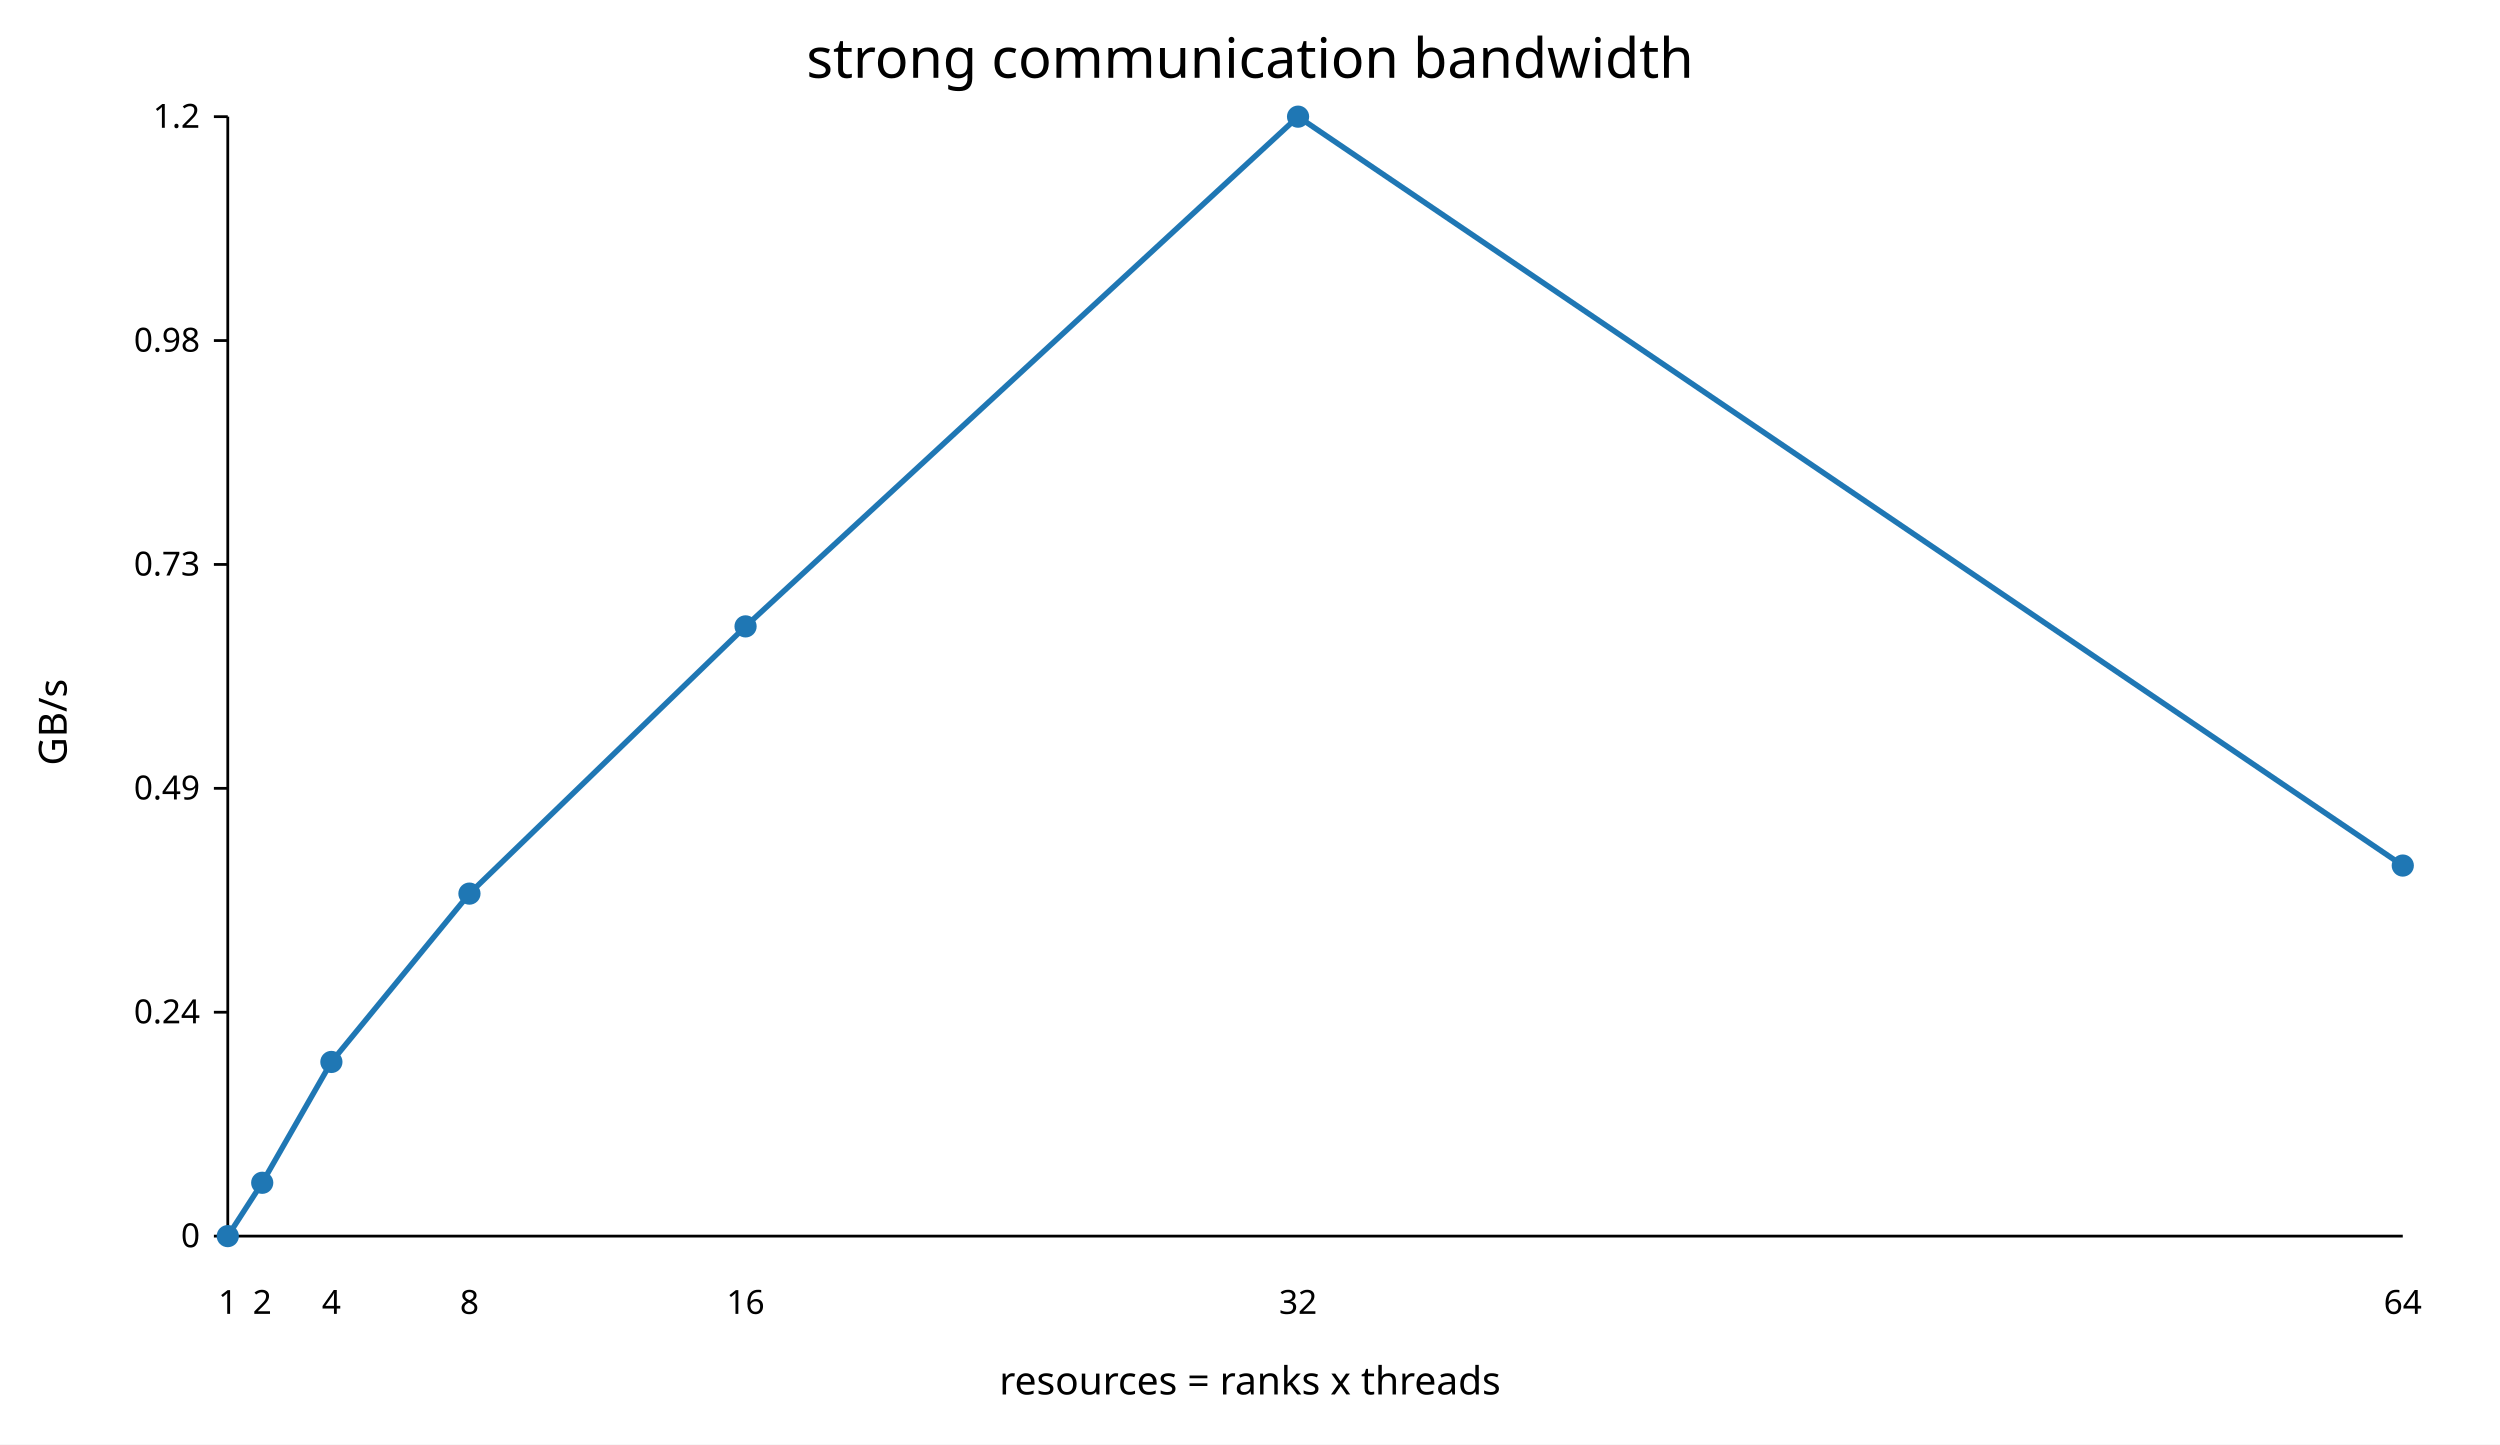
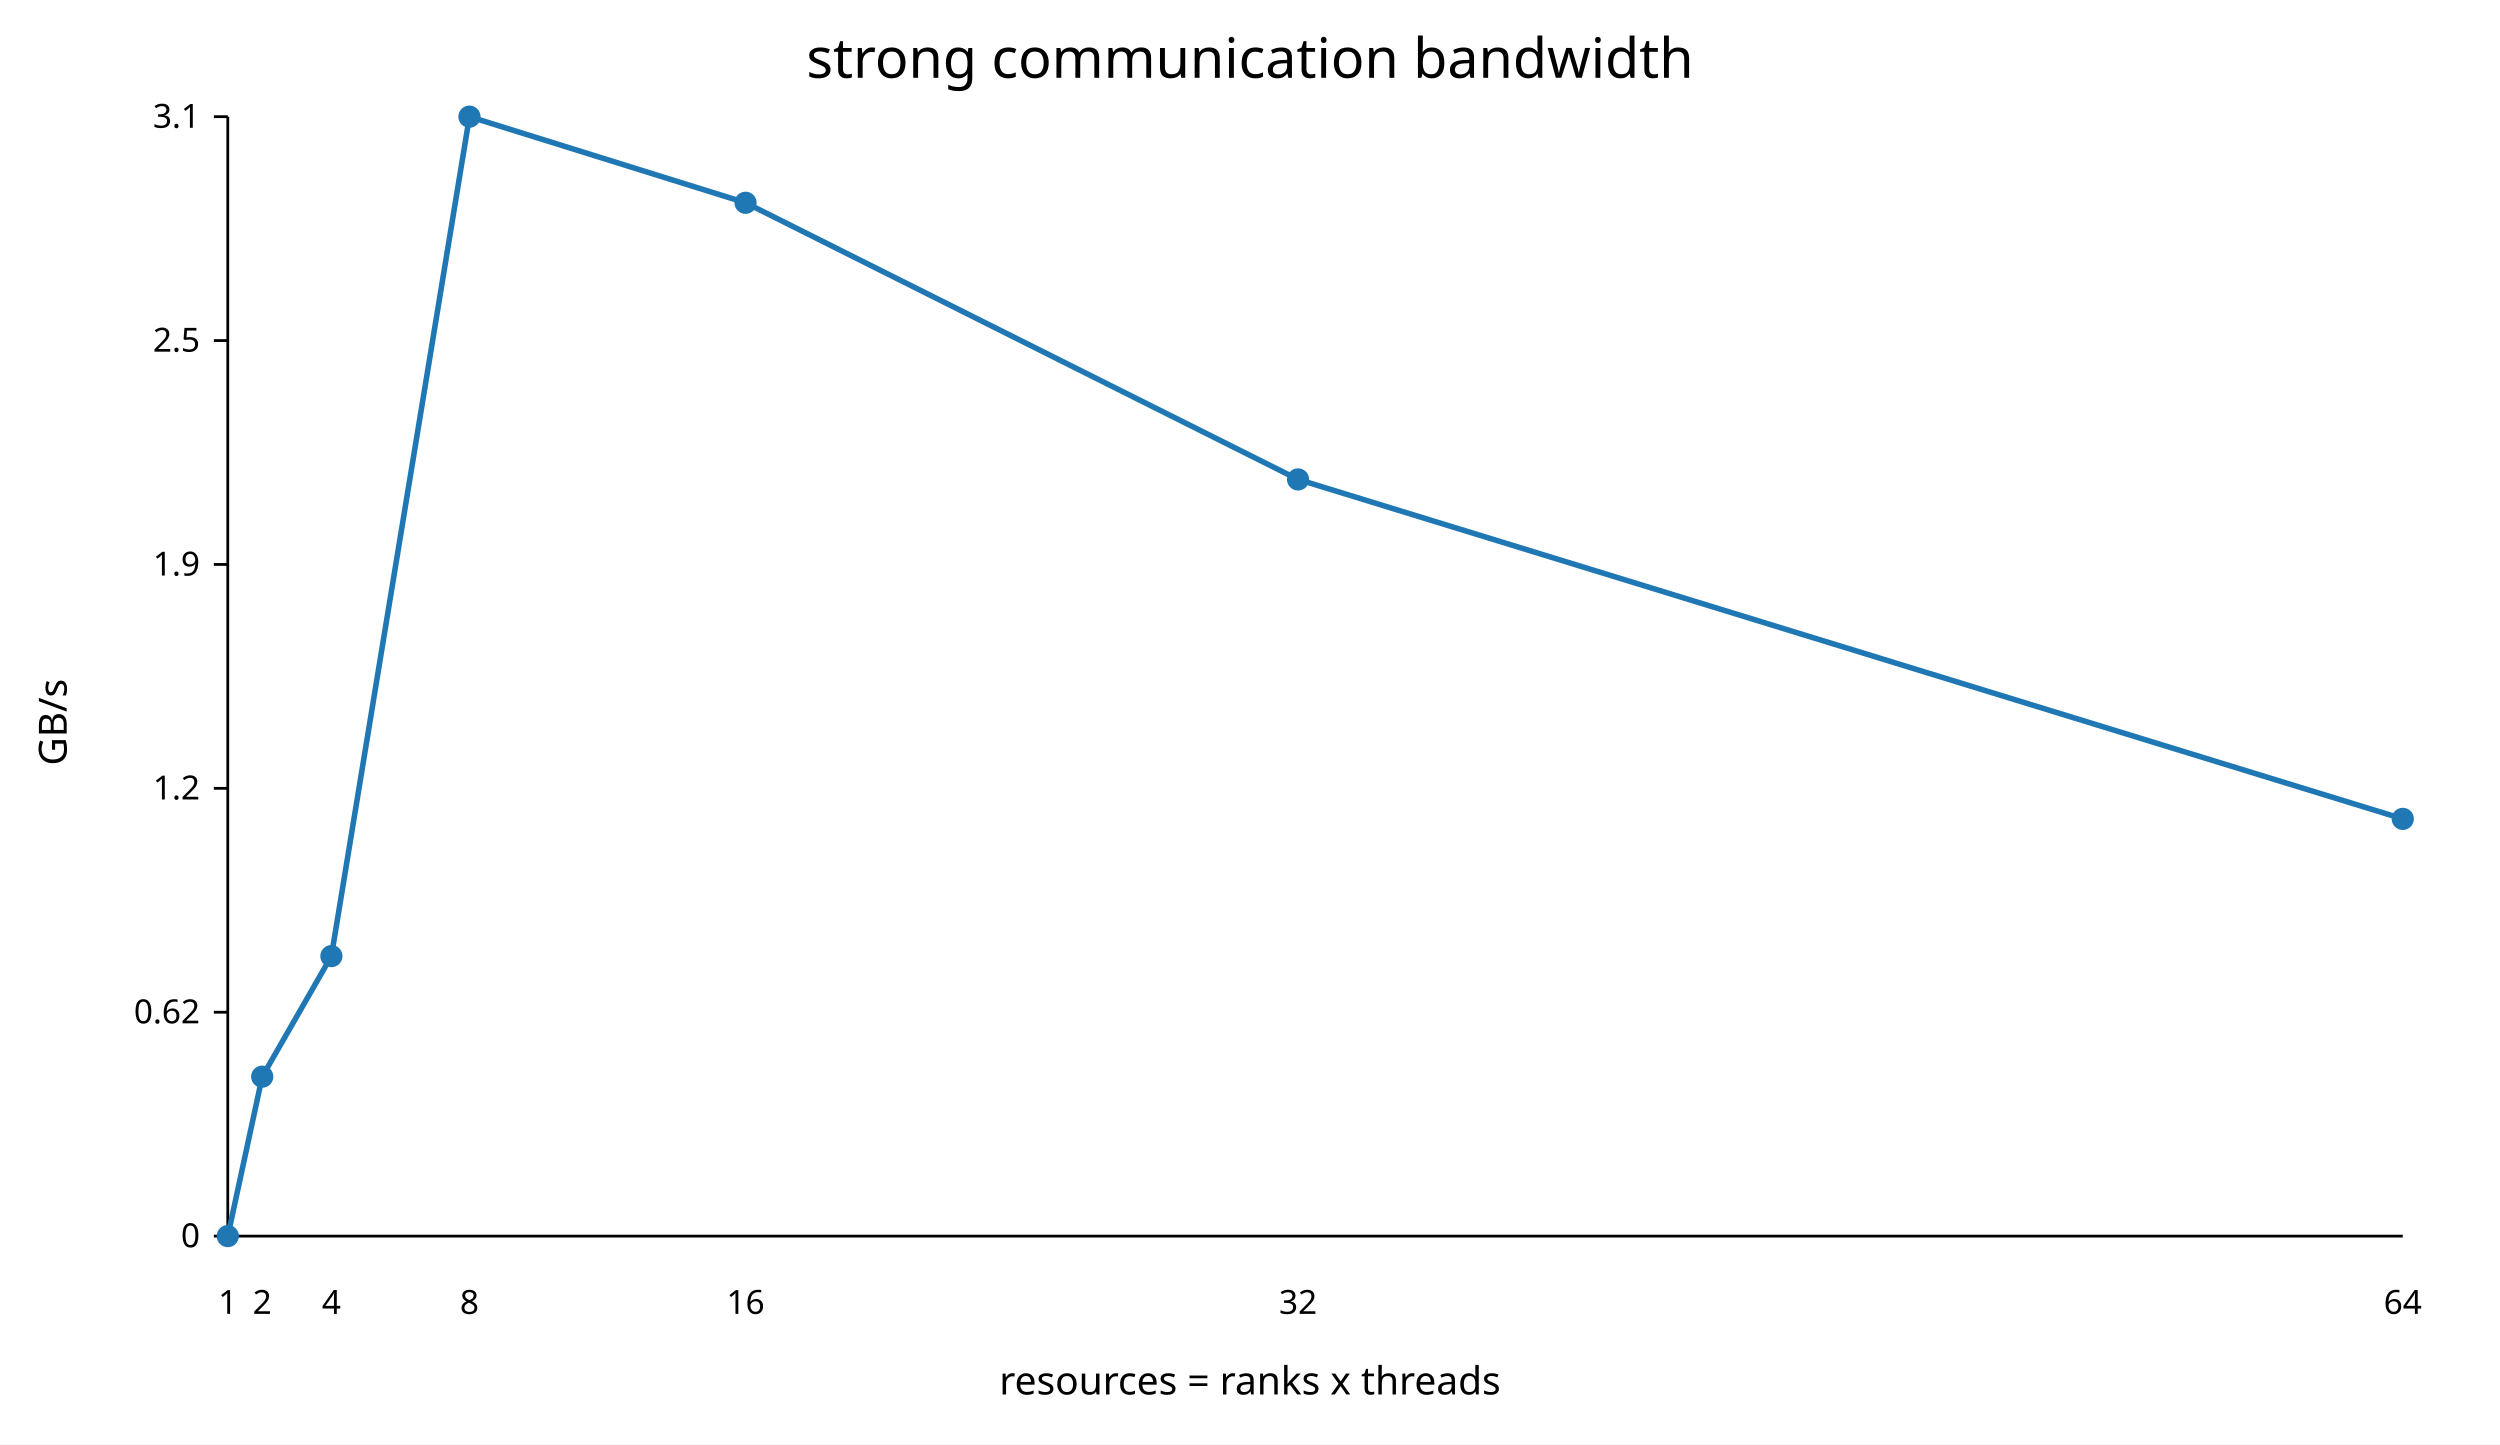
<svg xmlns="http://www.w3.org/2000/svg" width="900" height="520" viewBox="0 0 900 520">
  <rect width="100%" height="100%" fill="white" />
  <text x="450.0" y="28" text-anchor="middle" font-family="sans-serif" font-size="20">strong communication bandwidth</text>
  <line x1="82" y1="445" x2="865" y2="445" stroke="black" />
  <line x1="82" y1="42" x2="82" y2="445" stroke="black" />
  <text x="450.0" y="502" text-anchor="middle" font-family="sans-serif" font-size="14">resources = ranks x threads</text>
  <text transform="translate(24,260.0) rotate(-90)" text-anchor="middle" font-family="sans-serif" font-size="14">GB/s</text>
  <text x="82.0" y="473" text-anchor="middle" font-family="sans-serif" font-size="12">1</text>
  <text x="94.4" y="473" text-anchor="middle" font-family="sans-serif" font-size="12">2</text>
  <text x="119.3" y="473" text-anchor="middle" font-family="sans-serif" font-size="12">4</text>
  <text x="169.0" y="473" text-anchor="middle" font-family="sans-serif" font-size="12">8</text>
  <text x="268.4" y="473" text-anchor="middle" font-family="sans-serif" font-size="12">16</text>
  <text x="467.3" y="473" text-anchor="middle" font-family="sans-serif" font-size="12">32</text>
  <text x="865.0" y="473" text-anchor="middle" font-family="sans-serif" font-size="12">64</text>
  <line x1="77" y1="445.0" x2="82" y2="445.0" stroke="black" />
  <text x="72" y="449.0" text-anchor="end" font-family="sans-serif" font-size="12">0</text>
  <line x1="77" y1="364.4" x2="82" y2="364.4" stroke="black" />
-   <text x="72" y="368.4" text-anchor="end" font-family="sans-serif" font-size="12">0.24</text>
+   <text x="72" y="368.4" text-anchor="end" font-family="sans-serif" font-size="12">0.62</text>
  <line x1="77" y1="283.8" x2="82" y2="283.8" stroke="black" />
-   <text x="72" y="287.8" text-anchor="end" font-family="sans-serif" font-size="12">0.49</text>
+   <text x="72" y="287.8" text-anchor="end" font-family="sans-serif" font-size="12">1.2</text>
  <line x1="77" y1="203.2" x2="82" y2="203.2" stroke="black" />
-   <text x="72" y="207.2" text-anchor="end" font-family="sans-serif" font-size="12">0.73</text>
+   <text x="72" y="207.2" text-anchor="end" font-family="sans-serif" font-size="12">1.9</text>
  <line x1="77" y1="122.6" x2="82" y2="122.6" stroke="black" />
-   <text x="72" y="126.6" text-anchor="end" font-family="sans-serif" font-size="12">0.98</text>
+   <text x="72" y="126.6" text-anchor="end" font-family="sans-serif" font-size="12">2.5</text>
  <line x1="77" y1="42.0" x2="82" y2="42.0" stroke="black" />
-   <text x="72" y="46.0" text-anchor="end" font-family="sans-serif" font-size="12">1.2</text>
-   <polyline points="82.0,445.0 94.4,425.8 119.3,382.3 169.0,321.7 268.4,225.5 467.3,42.0 865.0,311.6" fill="none" stroke="#1f77b4" stroke-width="2" />
+   <text x="72" y="46.0" text-anchor="end" font-family="sans-serif" font-size="12">3.1</text>
+   <polyline points="82.0,445.0 94.4,387.6 119.3,344.2 169.0,42.0 268.4,73.0 467.3,172.6 865.0,294.8" fill="none" stroke="#1f77b4" stroke-width="2" />
  <circle cx="82.0" cy="445.0" r="4" fill="#1f77b4" />
-   <circle cx="94.4" cy="425.8" r="4" fill="#1f77b4" />
-   <circle cx="119.3" cy="382.3" r="4" fill="#1f77b4" />
-   <circle cx="169.0" cy="321.7" r="4" fill="#1f77b4" />
-   <circle cx="268.4" cy="225.5" r="4" fill="#1f77b4" />
-   <circle cx="467.3" cy="42.0" r="4" fill="#1f77b4" />
-   <circle cx="865.0" cy="311.6" r="4" fill="#1f77b4" />
+   <circle cx="94.4" cy="387.6" r="4" fill="#1f77b4" />
+   <circle cx="119.3" cy="344.2" r="4" fill="#1f77b4" />
+   <circle cx="169.0" cy="42.0" r="4" fill="#1f77b4" />
+   <circle cx="268.4" cy="73.0" r="4" fill="#1f77b4" />
+   <circle cx="467.3" cy="172.6" r="4" fill="#1f77b4" />
+   <circle cx="865.0" cy="294.8" r="4" fill="#1f77b4" />
</svg>
